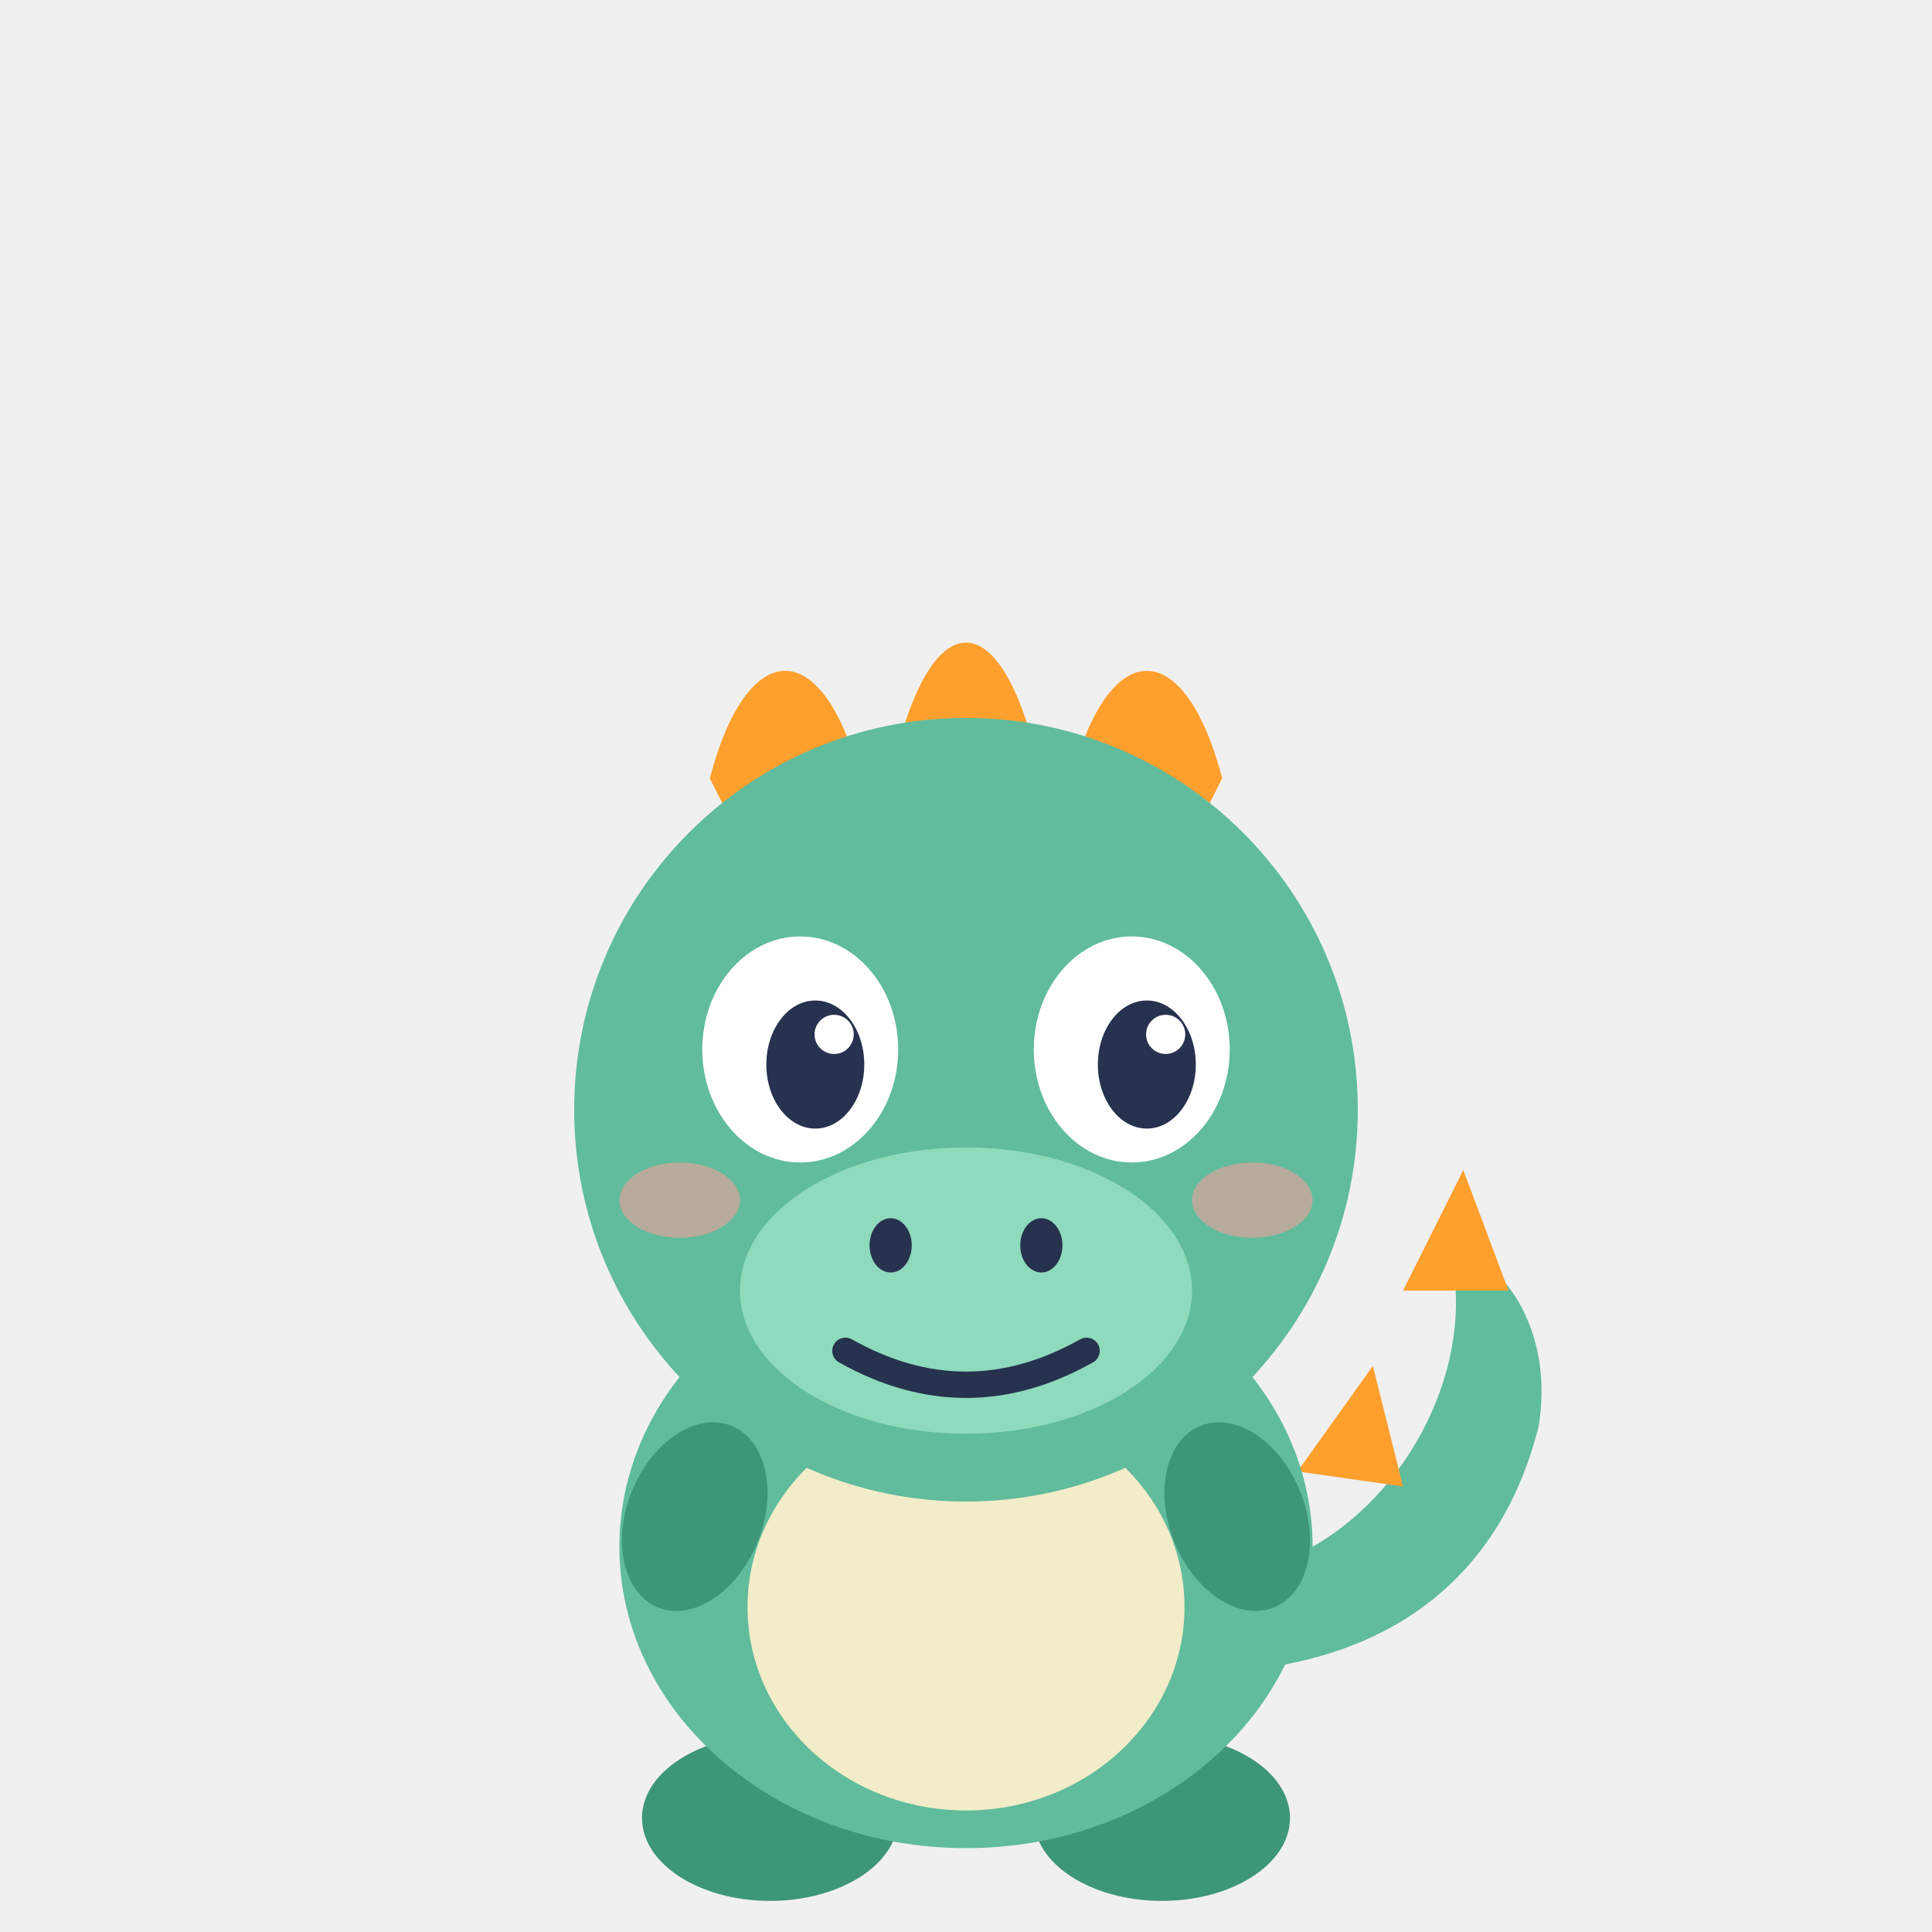
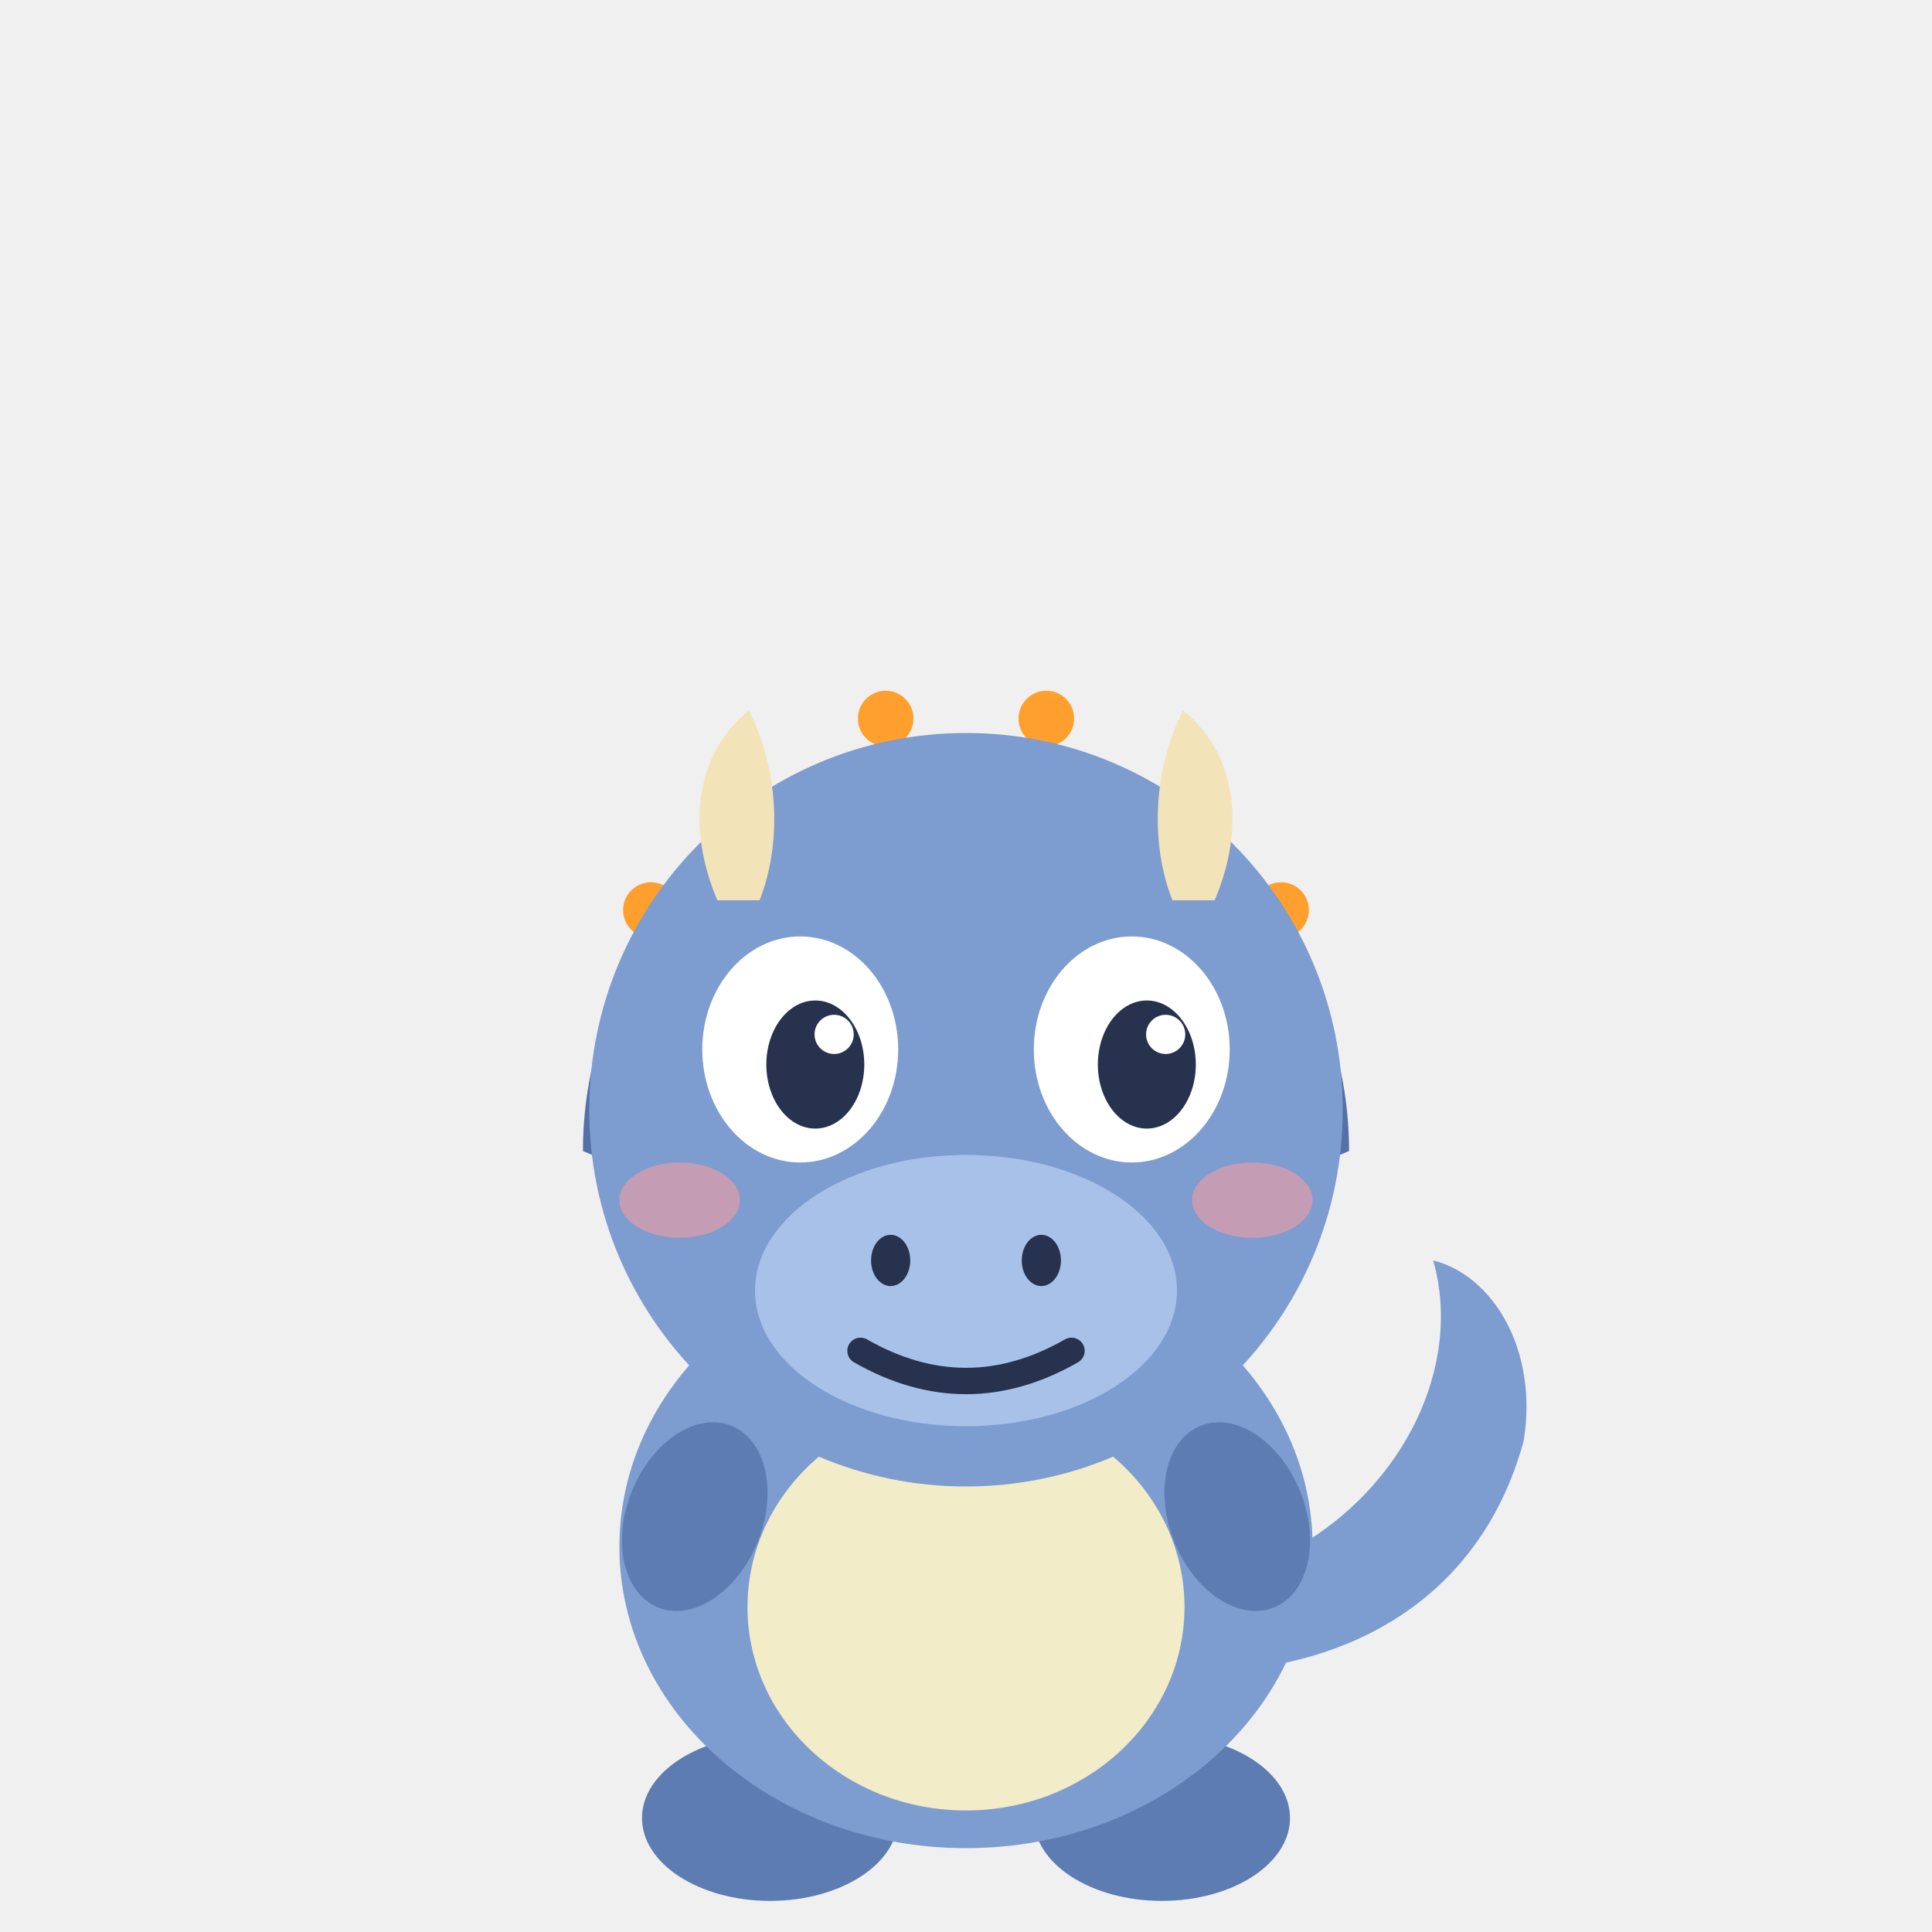
<svg xmlns="http://www.w3.org/2000/svg" viewBox="0 0 200 200" width="200" height="200">
  <g id="pet" transform="translate(100,196) scale(0.78) translate(-100,-196)">
-     <path id="tail" d="M118,166 C150,170 170,158 176,134 C178,122 172,112 164,110 C168,124 160,142 146,150 C136,156 124,158 116,156 Z" fill="#60bc9c" />
-     <path d="M158,116 L166,100 L172,116 Z" fill="#ff9f2e" />
-     <path d="M144,140 L154,126 L158,142 Z" fill="#ff9f2e" />
-     <ellipse id="footL" cx="74" cy="186" rx="17" ry="11" fill="#3e9678" />
-     <ellipse id="footR" cx="126" cy="186" rx="17" ry="11" fill="#3e9678" />
-     <ellipse id="body" cx="100" cy="150" rx="46" ry="40" fill="#60bc9c" />
+     <path id="tail" d="M118,166 C148,170 168,158 174,136 C176,124 170,114 162,112 C166,126 158,142 144,150 C134,156 124,158 116,156 Z" fill="#7d9cd0" />
+     <ellipse id="footL" cx="74" cy="186" rx="17" ry="11" fill="#5d7cb1" />
+     <ellipse id="footR" cx="126" cy="186" rx="17" ry="11" fill="#5d7cb1" />
+     <g id="frill" transform="translate(100,86) scale(0.82) translate(-100,-86)">
+       <path d="M38,100 A62,62 0 1 1 162,100 L138,110 L62,110 Z" fill="#5570a6" />
+       <circle cx="49" cy="61" r="4.5" fill="#ff9f2e" />
+       <circle cx="64" cy="41" r="4.5" fill="#ff9f2e" />
+       <circle cx="87" cy="30" r="4.5" fill="#ff9f2e" />
+       <circle cx="113" cy="30" r="4.5" fill="#ff9f2e" />
+       <circle cx="136" cy="41" r="4.5" fill="#ff9f2e" />
+       <circle cx="151" cy="61" r="4.5" fill="#ff9f2e" />
+     </g>
+     <ellipse id="body" cx="100" cy="150" rx="46" ry="40" fill="#7d9cd0" />
    <ellipse id="belly" cx="100" cy="158" rx="29" ry="27" fill="#f2ecc8" />
-     <ellipse id="armL" cx="64" cy="146" rx="9" ry="13" transform="rotate(22 64 146)" fill="#3e9678" />
-     <ellipse id="armR" cx="136" cy="146" rx="9" ry="13" transform="rotate(-22 136 146)" fill="#3e9678" />
-     <g id="plates">
-       <path d="M66,48 C71,29 81,29 86,48 L82,56 L70,56 Z" fill="#ff9f2e" />
-       <path d="M90,48 C95,24 105,24 110,48 L106,56 L94,56 Z" fill="#ff9f2e" />
-       <path d="M114,48 C119,29 129,29 134,48 L130,56 L118,56 Z" fill="#ff9f2e" />
+     <ellipse id="armL" cx="64" cy="146" rx="9" ry="13" transform="rotate(22 64 146)" fill="#5d7cb1" />
+     <ellipse id="armR" cx="136" cy="146" rx="9" ry="13" transform="rotate(-22 136 146)" fill="#5d7cb1" />
+     <circle id="head" cx="100" cy="92" r="50" fill="#7d9cd0" />
+     <g id="hornL" transform="translate(74,60) scale(0.7) translate(-74,-60)">
+       <path d="M64,66 C58,52 60,38 70,30 C76,42 76,56 72,66 Z" fill="#f2e3b8" />
    </g>
-     <circle id="head" cx="100" cy="92" r="52" fill="#60bc9c" />
-     <ellipse id="muzzle" cx="100" cy="116" rx="30" ry="19" fill="#8edabc" />
-     <ellipse cx="90" cy="110" rx="2.8" ry="3.6" fill="#26324e" />
-     <ellipse cx="110" cy="110" rx="2.8" ry="3.6" fill="#26324e" />
-     <path id="mouth" d="M84,124 Q100,133 116,124" fill="none" stroke="#26324e" stroke-width="3.5" stroke-linecap="round" />
+     <g id="hornR" transform="translate(126,60) scale(0.7) translate(-126,-60)">
+       <path d="M136,66 C142,52 140,38 130,30 C124,42 124,56 128,66 Z" fill="#f2e3b8" />
+     </g>
+     <ellipse id="muzzle" cx="100" cy="116" rx="28" ry="18" fill="#a8c1e8" />
+     <ellipse cx="90" cy="112" rx="2.6" ry="3.4" fill="#26324e" />
+     <ellipse cx="110" cy="112" rx="2.6" ry="3.4" fill="#26324e" />
+     <path id="mouth" d="M86,124 Q100,132 114,124" fill="none" stroke="#26324e" stroke-width="3.5" stroke-linecap="round" />
    <g id="eyeL">
      <ellipse cx="78" cy="84" rx="13.0" ry="15.0" fill="#ffffff" />
      <ellipse cx="80" cy="86" rx="6.5" ry="8.5" fill="#26324e" />
      <circle cx="82.5" cy="82" r="2.6" fill="#ffffff" />
    </g>
    <g id="eyeR">
      <ellipse cx="122" cy="84" rx="13.0" ry="15.0" fill="#ffffff" />
      <ellipse cx="124" cy="86" rx="6.5" ry="8.5" fill="#26324e" />
      <circle cx="126.5" cy="82" r="2.6" fill="#ffffff" />
    </g>
    <ellipse id="cheekL" cx="62" cy="104" rx="8" ry="5" fill="#ff9c9c" opacity="0.55" />
    <ellipse id="cheekR" cx="138" cy="104" rx="8" ry="5" fill="#ff9c9c" opacity="0.55" />
  </g>
</svg>
